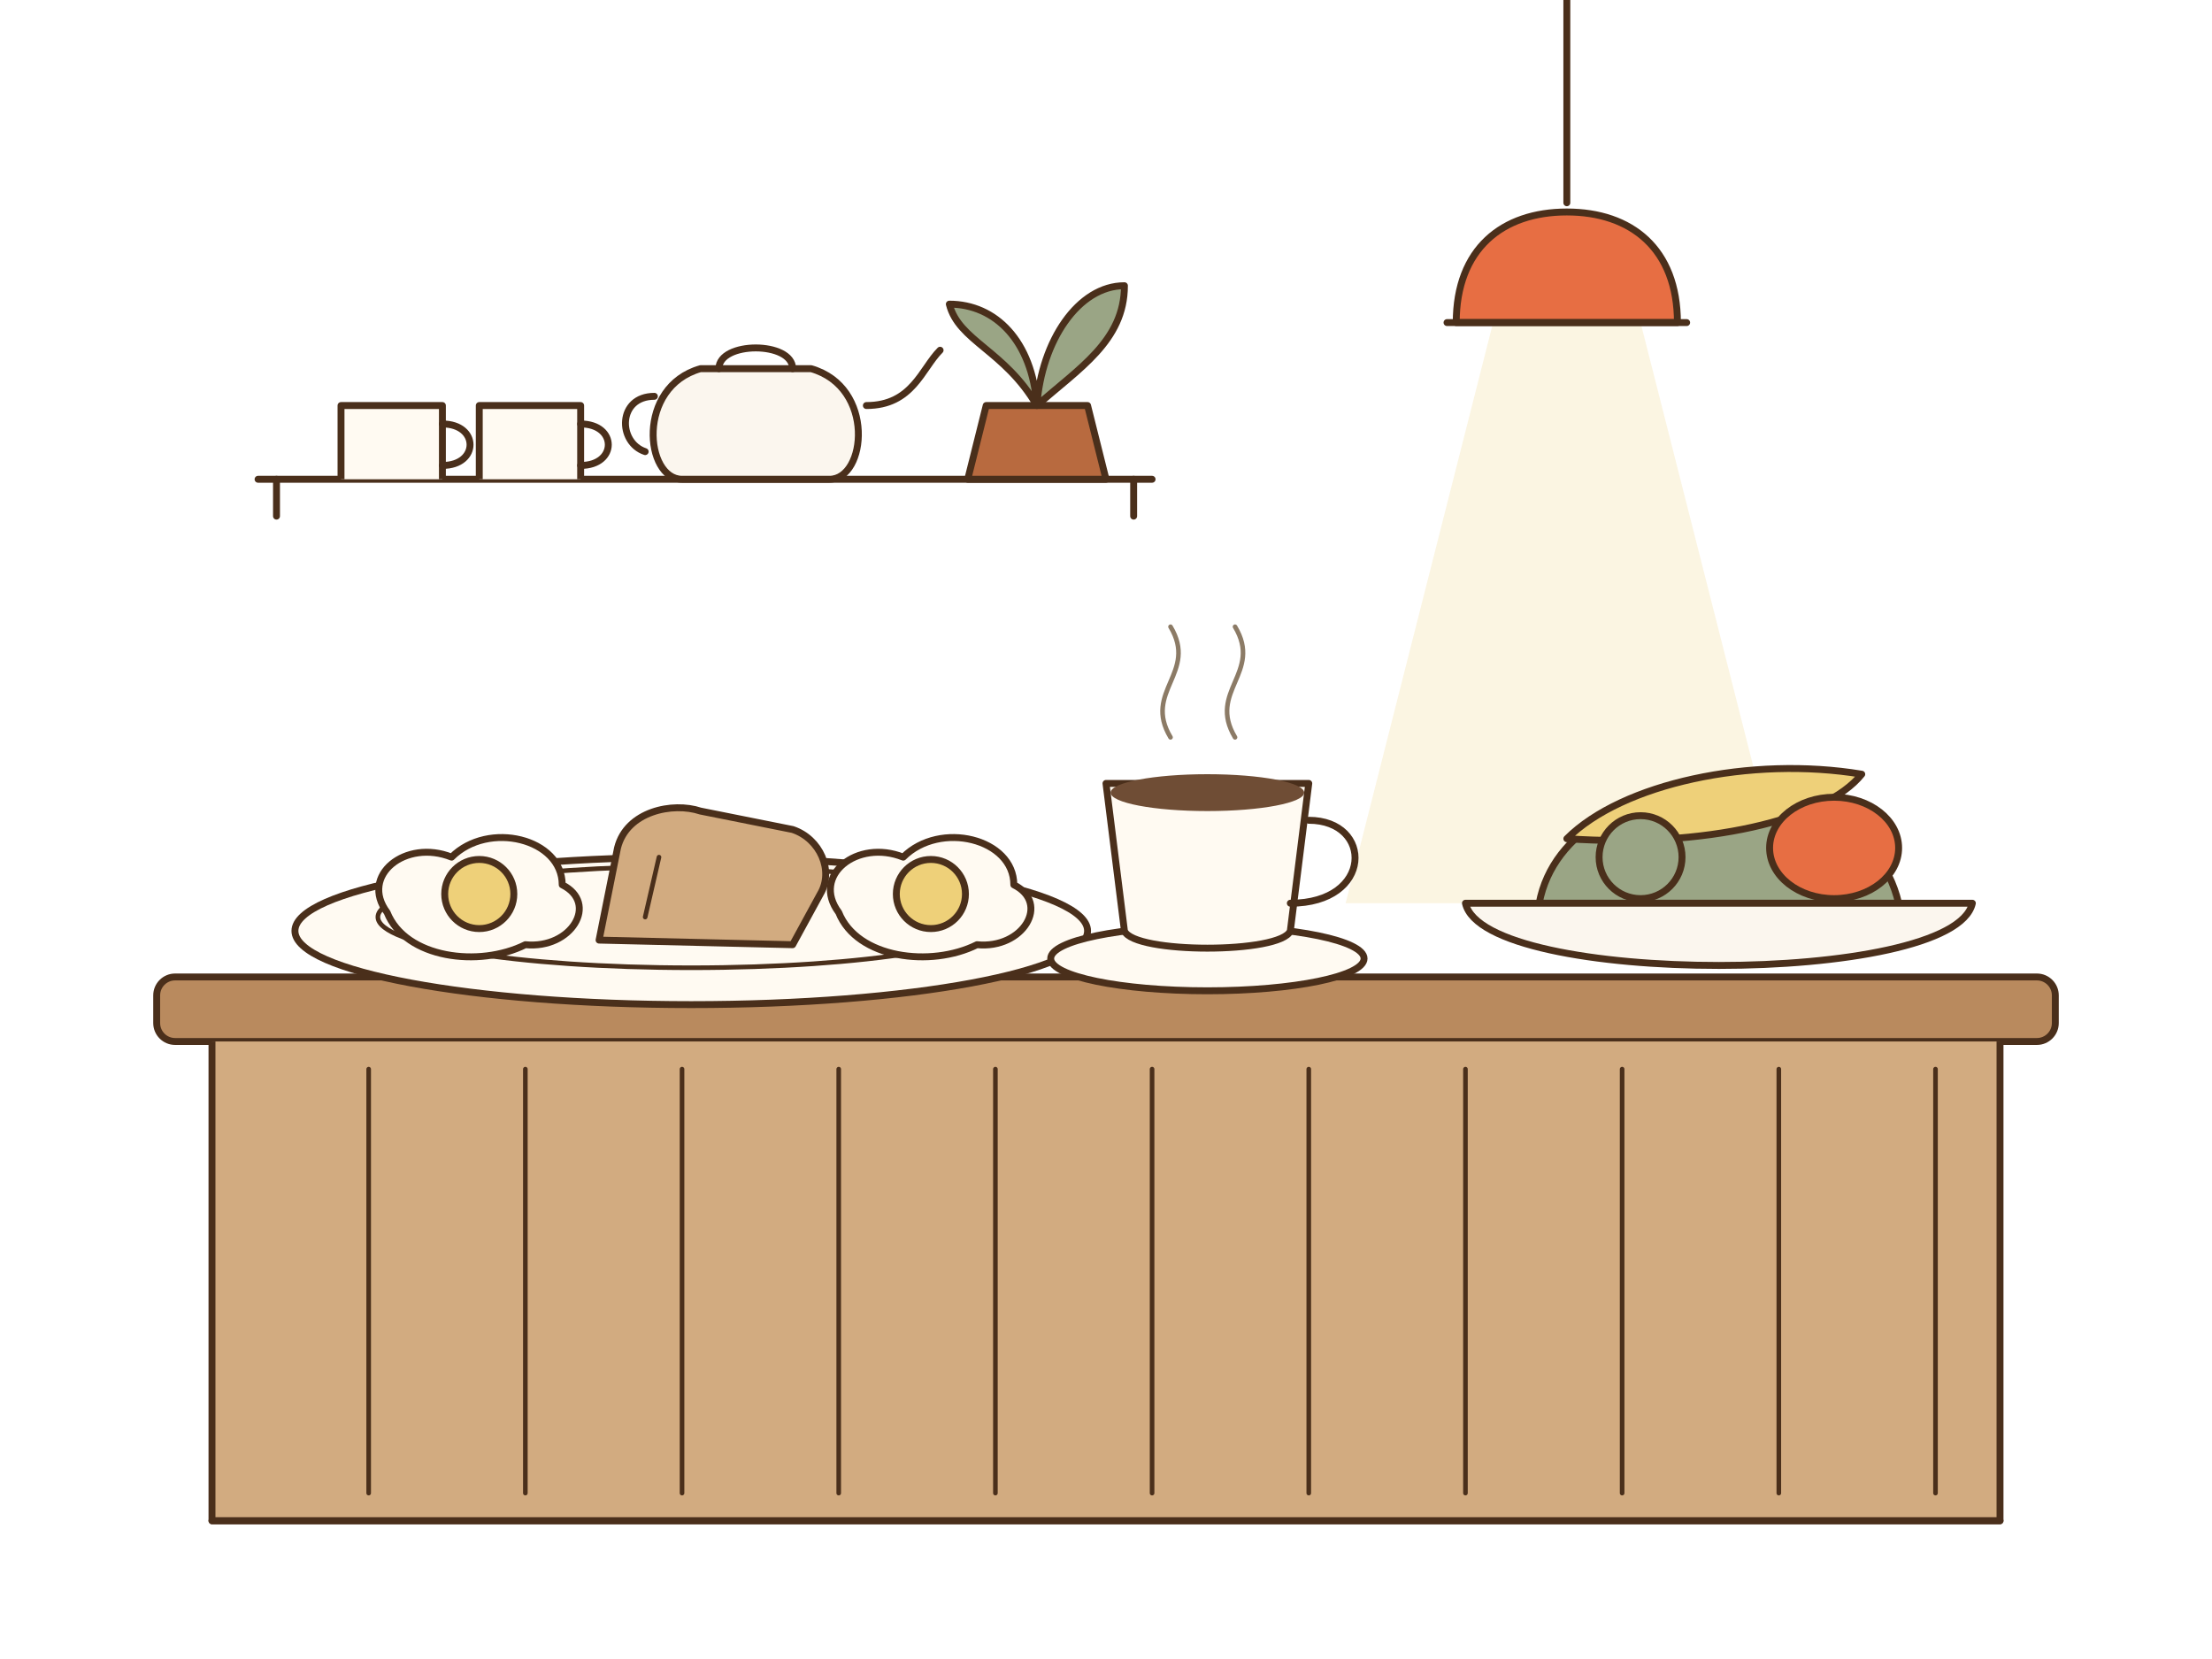
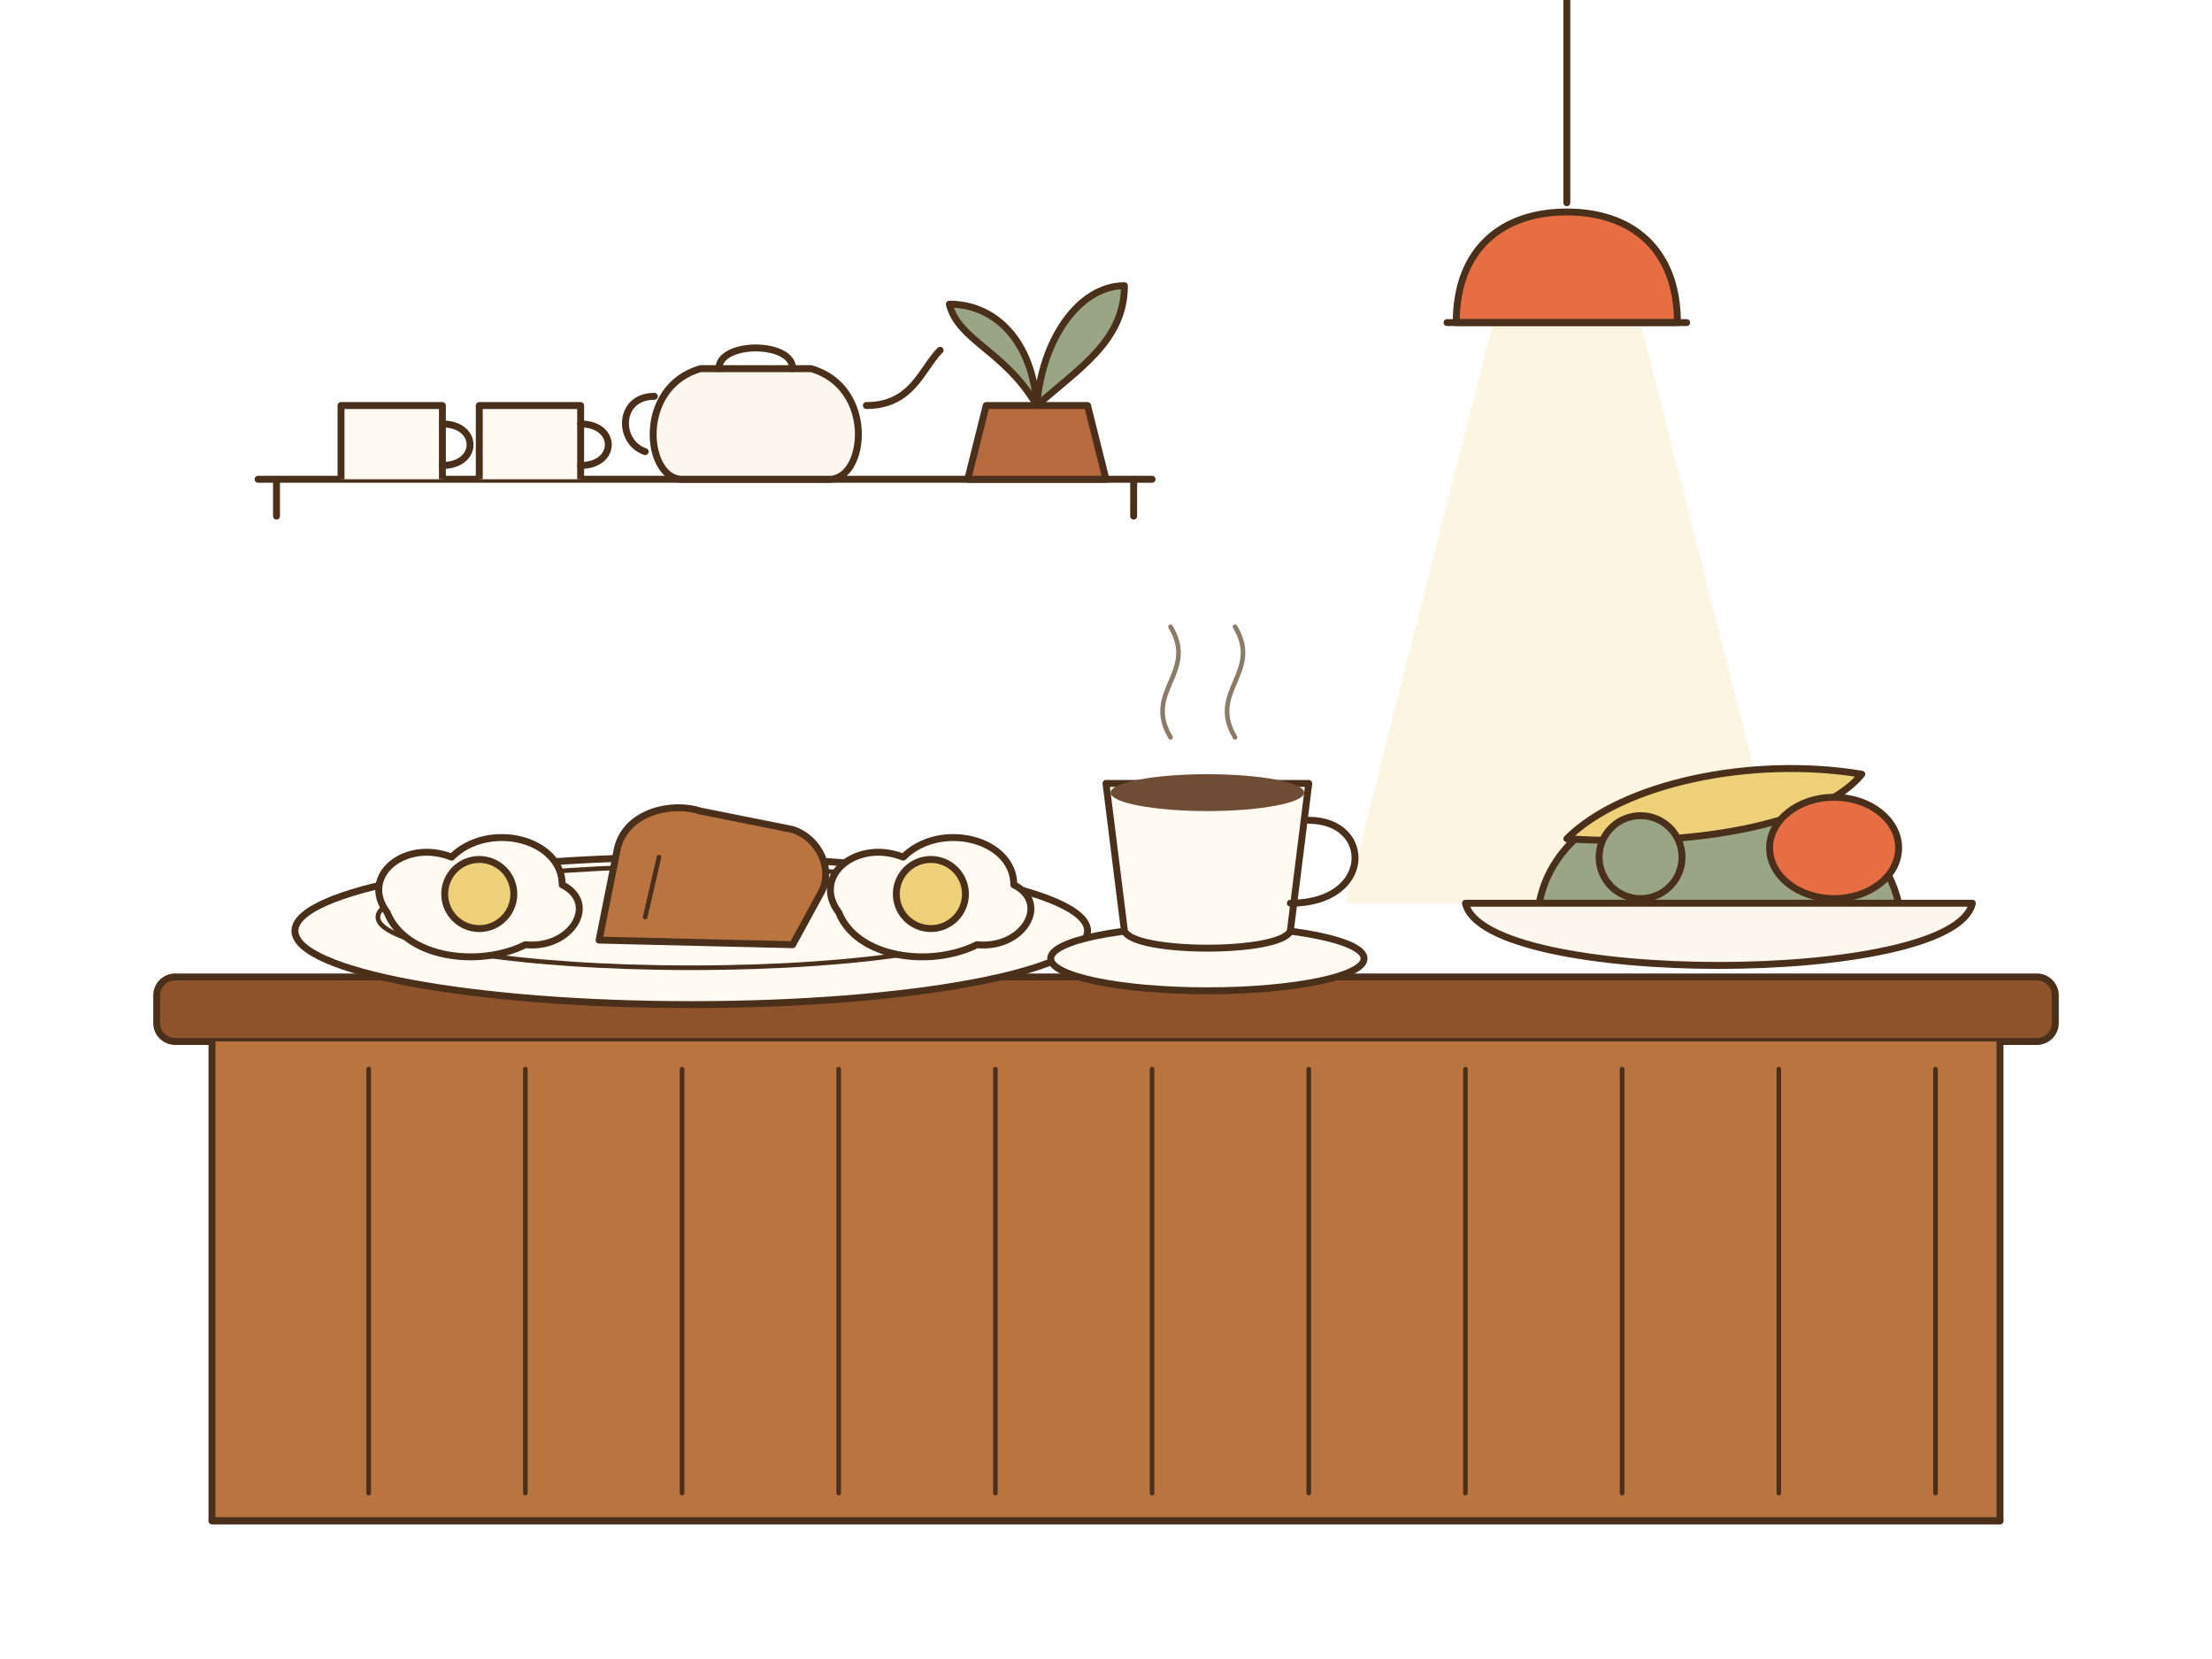
<svg xmlns="http://www.w3.org/2000/svg" viewBox="0 0 480 360" width="480" height="360">
-   <style>.l,.h{fill:none;stroke:#4a2f1b;stroke-linecap:round;stroke-linejoin:round;vector-effect:non-scaling-stroke}.l{stroke-width:1.5}.h{stroke-width:1}.d{stroke-dasharray:3 4}.f{stroke:#4a2f1b;stroke-width:1.5;stroke-linejoin:round;vector-effect:non-scaling-stroke}.c{fill:#fbf6ee}.p{fill:#fffaf2}.s{fill:#e7dac6}.w{fill:#d2ab80}.wd{fill:#b98a5e}.b{fill:#6f4d35}.a{fill:#e76e43}.y{fill:#eed079}.g{fill:#9aa585}.r{fill:#b86a3f}.k{fill:#4a2f1b}.cu{fill:#a0673f}.in{fill:#f8dea2}.glow{fill:#eed079;opacity:.22}.steam{fill:none;stroke:#8c7b66;stroke-width:1;stroke-linecap:round;vector-effect:non-scaling-stroke}.lichen{fill:none;stroke:#8f9a7a;stroke-width:4;stroke-linecap:round;vector-effect:non-scaling-stroke}.dusk{fill:#f6d9b0}.bank{fill:#b5b8ae}.river1{fill:#efd6b4}.river2{fill:#e4c6a0}.glint{fill:none;stroke:#fffaf2;stroke-width:1.5;stroke-linecap:round;vector-effect:non-scaling-stroke}.water{fill:none;stroke:#8fa7ad;stroke-width:1.5;stroke-linecap:round;stroke-dasharray:6 7;vector-effect:non-scaling-stroke}@media (prefers-color-scheme:dark){.l,.h,.f{stroke:#dccdb6}.c{fill:#2c1e13}.p{fill:#3a2b1f}.s{fill:#34281d}.w{fill:#6f5038}.wd{fill:#5b412d}.dusk{fill:#3a2618}.bank{fill:#2e2721}.river1{fill:#251b14}.river2{fill:#1f1711}.glint{stroke:#e76e43}.in{fill:#e3ad4c}.b{fill:#8a6444}.k{fill:#dccdb6}.cu{fill:#7a4f31}.g{fill:#6f7a60}.r{fill:#8f5334}.glow{opacity:.2}.steam{stroke:#a8987f}.water{stroke:#7f969c}}</style>
+   <style>.l,.h{fill:none;stroke:#4a2f1b;stroke-linecap:round;stroke-linejoin:round;vector-effect:non-scaling-stroke}.l{stroke-width:1.5}.h{stroke-width:1}.d{stroke-dasharray:3 4}.f{stroke:#4a2f1b;stroke-width:1.5;stroke-linejoin:round;vector-effect:non-scaling-stroke}.c{fill:#fbf6ee}.p{fill:#fffaf2}.s{fill:#e7dac6}.w{fill:#b97440}.wd{fill:#8f532c}.b{fill:#6f4d35}.a{fill:#e76e43}.y{fill:#eed079}.g{fill:#9aa585}.r{fill:#b86a3f}.k{fill:#4a2f1b}.cu{fill:#8e867c}.in{fill:#f6d58a}.glow{fill:#eed079;opacity:.22}.steam{fill:none;stroke:#8c7b66;stroke-width:1;stroke-linecap:round;vector-effect:non-scaling-stroke}.lichen{fill:none;stroke:#8f9a7a;stroke-width:4;stroke-linecap:round;vector-effect:non-scaling-stroke}.dusk{fill:#f6d9b0}.bank{fill:#b5b8ae}.river1{fill:#efd6b4}.river2{fill:#e4c6a0}.glint{fill:none;stroke:#fffaf2;stroke-width:1.5;stroke-linecap:round;vector-effect:non-scaling-stroke}.water{fill:none;stroke:#8fa7ad;stroke-width:1.5;stroke-linecap:round;stroke-dasharray:6 7;vector-effect:non-scaling-stroke}@media (prefers-color-scheme:dark){.l,.h,.f{stroke:#dccdb6}.c{fill:#2c1e13}.p{fill:#3a2b1f}.s{fill:#34281d}.w{fill:#7d4526}.wd{fill:#5e3219}.dusk{fill:#3a2618}.bank{fill:#2e2721}.river1{fill:#251b14}.river2{fill:#1f1711}.glint{stroke:#e76e43}.in{fill:#d9a64a}.b{fill:#8a6444}.k{fill:#dccdb6}.cu{fill:#5d5750}.g{fill:#6f7a60}.r{fill:#8f5334}.glow{opacity:.2}.steam{stroke:#a8987f}.water{stroke:#7f969c}}</style>
  <path class="l" d="M340 0V44" />
  <path class="glow" d="M292 196 324 70H356L388 196Z" />
  <path class="a f" d="M316 70C316 54 326 46 340 46C354 46 364 54 364 70Z" />
  <path class="l" d="M314 70H366" />
  <path class="l" d="M56 104H250" />
  <path class="l" d="M60 104V112M246 104V112" />
  <path class="p f" d="M74 104V88H96V104" />
  <path class="l" d="M96 92C104 92 104 101 96 101" />
  <path class="p f" d="M104 104V88H126V104" />
  <path class="l" d="M126 92C134 92 134 101 126 101" />
  <path class="c f" d="M148 104C140 104 138 84 152 80H176C190 84 188 104 180 104Z" />
  <path class="l" d="M188 88C198 88 200 80 204 76" />
  <path class="l" d="M142 86C134 86 134 96 140 98" />
  <path class="l" d="M156 80C156 74 172 74 172 80" />
  <path class="r f" d="M210 104 214 88H236L240 104Z" />
  <path class="g f" d="M225 88C218 76 208 74 206 66C216 66 224 74 225 88C226 74 234 62 244 62C244 74 234 80 225 88Z" />
  <rect class="wd f" x="34" y="212" width="412" height="14" rx="4" />
  <path class="w f" d="M46 226V330H434V226" />
  <path class="l" d="M46 330H434" />
  <path class="h" d="M80 232V324 M114 232V324 M148 232V324 M182 232V324 M216 232V324 M250 232V324 M284 232V324 M318 232V324 M352 232V324 M386 232V324 M420 232V324" />
  <ellipse class="p f" cx="150" cy="202" rx="86" ry="16" />
  <ellipse class="h" cx="150" cy="199" rx="68" ry="11" />
  <path class="p f" d="M84 198C78 190 88 182 98 186C106 178 122 182 122 192C130 196 124 206 114 205C104 210 88 208 84 198Z" />
  <circle class="y f" cx="104" cy="194" r="7.5" />
  <path class="w f" d="M130 204 134 184C136 176 146 174 152 176L172 180C178 182 181 189 178 194L172 205Z" />
  <path class="h" d="M140 199 143 186" />
  <g transform="translate(98 0)">
    <path class="p f" d="M84 198C78 190 88 182 98 186C106 178 122 182 122 192C130 196 124 206 114 205C104 210 88 208 84 198Z" />
    <circle class="y f" cx="104" cy="194" r="7.5" />
  </g>
  <ellipse class="p f" cx="262" cy="208" rx="34" ry="7" />
  <path class="p f" d="M240 170H284L280 202C278 207 246 207 244 202Z" />
  <ellipse class="b" cx="262" cy="172" rx="21" ry="4" />
  <path class="l" d="M284 178C298 178 298 196 280 196" />
  <path class="steam" d="M254 160C248 150 260 146 254 136M268 160C262 150 274 146 268 136" />
  <path class="g f" d="M334 196C340 164 404 162 412 196Z" />
  <path class="y f" d="M340 182C352 170 380 164 404 168C396 178 370 184 340 182Z" />
  <ellipse class="a f" cx="398" cy="184" rx="14" ry="11" />
  <circle class="g f" cx="356" cy="186" r="9" />
  <path class="c f" d="M318 196C322 214 424 214 428 196Z" />
</svg>
